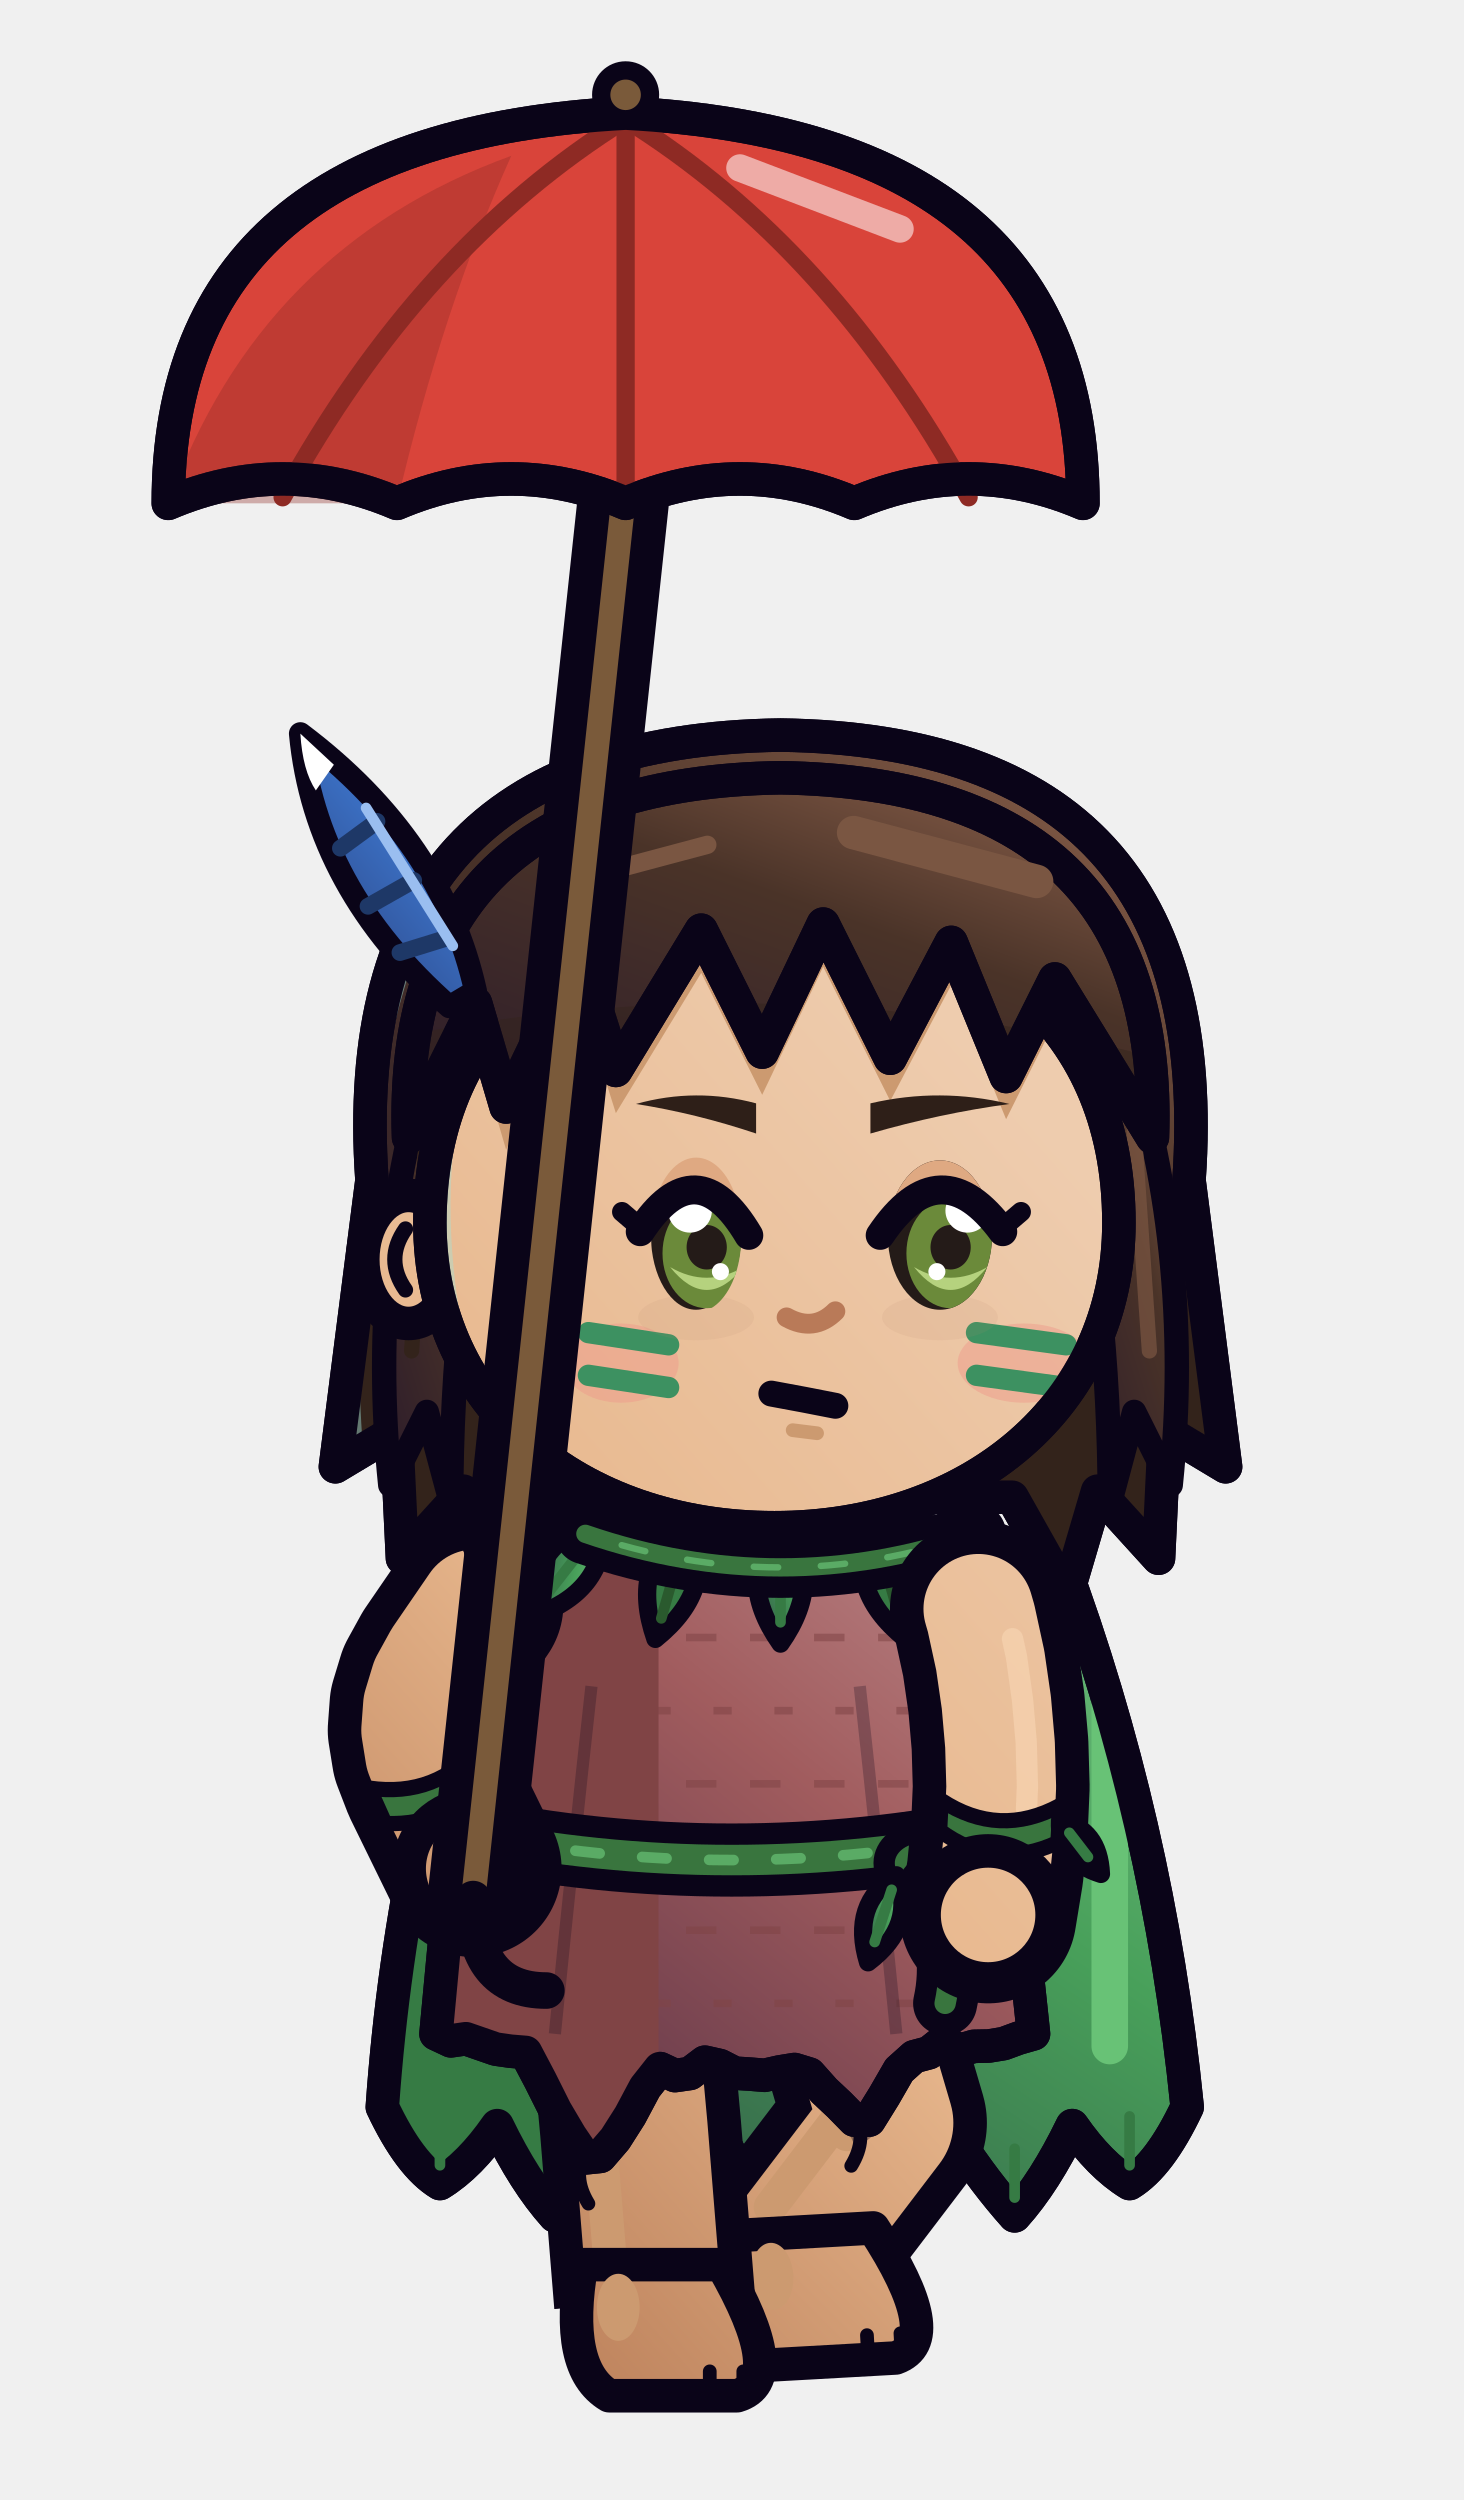
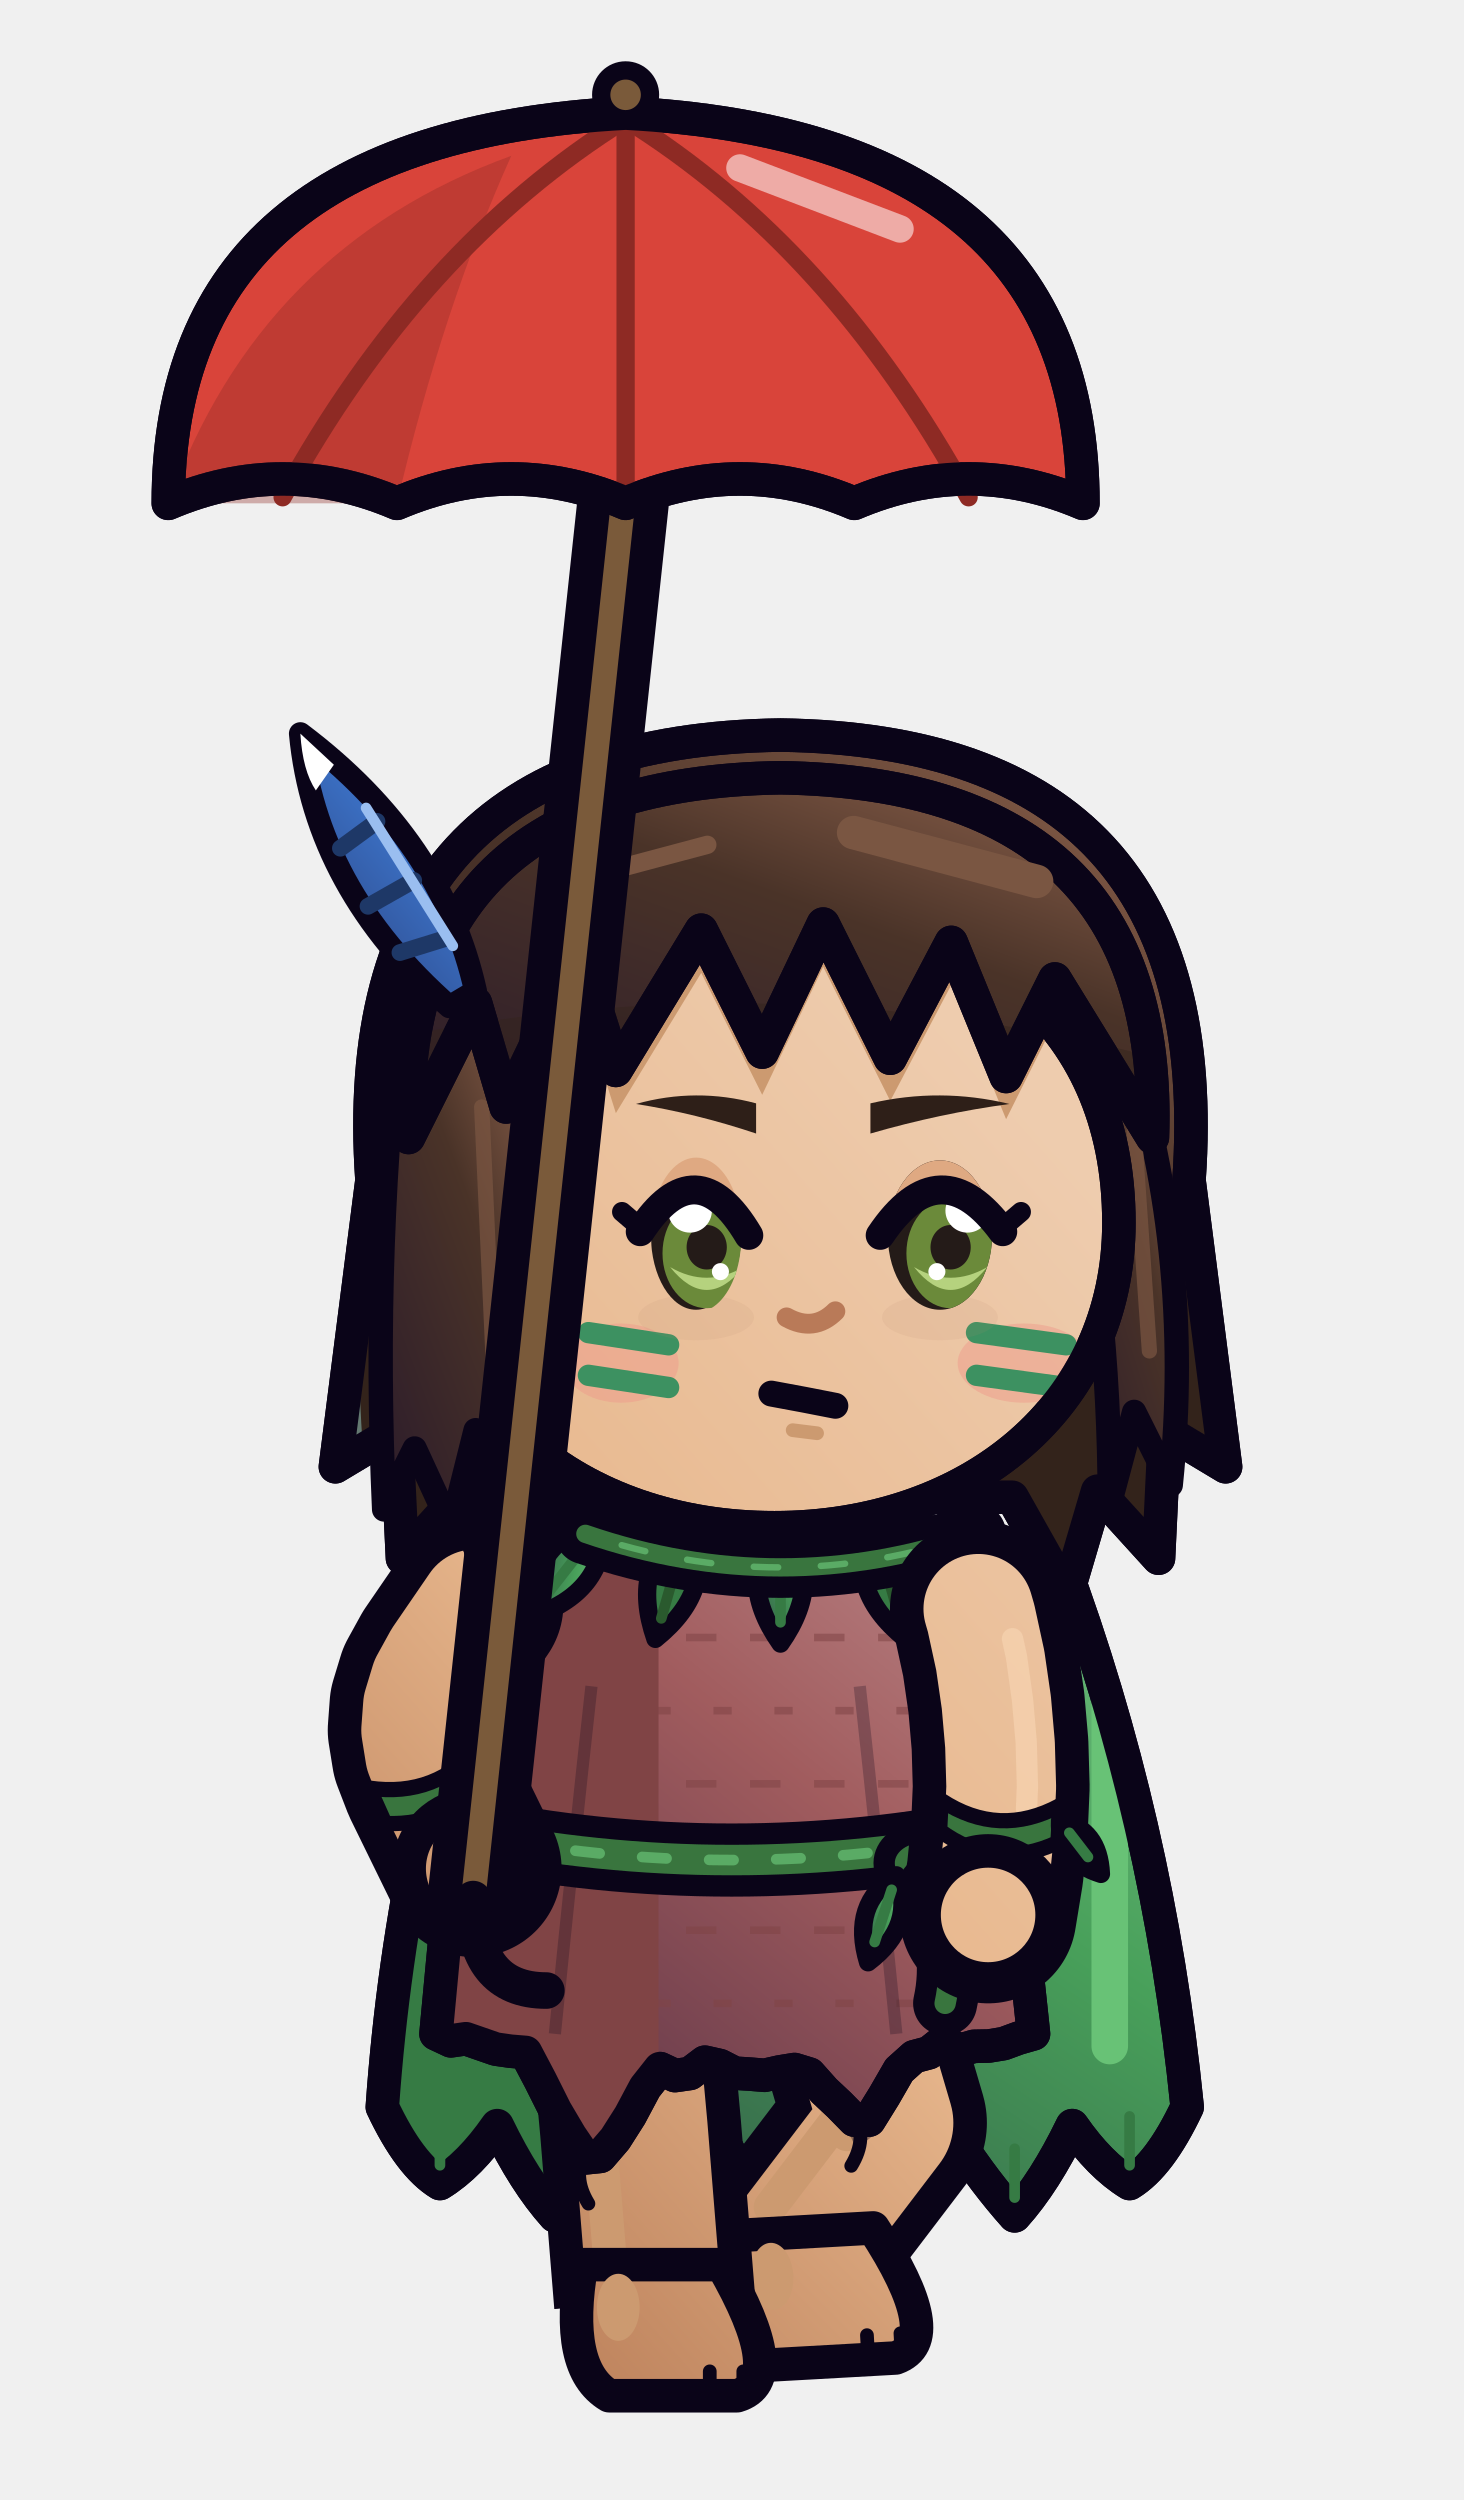
<svg xmlns="http://www.w3.org/2000/svg" width="48" height="82" viewBox="0 -18 48 82">
  <g transform="translate(48 0) scale(-1 1)">
    <defs>
      <linearGradient id="mycaliprsemarche5G0" x1="0" y1="0" x2="0.75" y2="1">
        <stop offset="0" stop-color="#EECCAE" />
        <stop offset="0.45" stop-color="#E8B88E" />
        <stop offset="1" stop-color="#A76642" />
      </linearGradient>
      <linearGradient id="mycaliprsemarche5G0t" gradientUnits="userSpaceOnUse" x1="6" y1="28" x2="42" y2="60">
        <stop offset="0" stop-color="#EECCAE" />
        <stop offset="0.45" stop-color="#E8B88E" />
        <stop offset="1" stop-color="#A76642" />
      </linearGradient>
      <linearGradient id="mycaliprsemarche5G1" x1="0" y1="0" x2="0.75" y2="1">
        <stop offset="0" stop-color="#92654F" />
        <stop offset="0.45" stop-color="#4A3328" />
        <stop offset="1" stop-color="#301F2A" />
      </linearGradient>
      <linearGradient id="mycaliprsemarche5G1t" gradientUnits="userSpaceOnUse" x1="4" y1="2" x2="42" y2="60">
        <stop offset="0" stop-color="#92654F" />
        <stop offset="0.45" stop-color="#4A3328" />
        <stop offset="1" stop-color="#301F2A" />
      </linearGradient>
      <linearGradient id="mycaliprsemarche5G2" x1="0" y1="0" x2="0.75" y2="1">
        <stop offset="0" stop-color="#BC898B" />
        <stop offset="0.45" stop-color="#A15C5E" />
        <stop offset="1" stop-color="#613749" />
      </linearGradient>
      <linearGradient id="mycaliprsemarche5G2t" gradientUnits="userSpaceOnUse" x1="4" y1="2" x2="42" y2="60">
        <stop offset="0" stop-color="#BC898B" />
        <stop offset="0.45" stop-color="#A15C5E" />
        <stop offset="1" stop-color="#613749" />
      </linearGradient>
      <linearGradient id="mycaliprsemarche5G3" x1="0" y1="0" x2="0.75" y2="1">
        <stop offset="0" stop-color="#75C184" />
        <stop offset="0.45" stop-color="#48A05A" />
        <stop offset="1" stop-color="#325B47" />
      </linearGradient>
      <linearGradient id="mycaliprsemarche5G3t" gradientUnits="userSpaceOnUse" x1="4" y1="2" x2="42" y2="60">
        <stop offset="0" stop-color="#75C184" />
        <stop offset="0.45" stop-color="#48A05A" />
        <stop offset="1" stop-color="#325B47" />
      </linearGradient>
      <linearGradient id="mycaliprsemarche5G4" x1="0" y1="0" x2="0.75" y2="1">
        <stop offset="0" stop-color="#7298D5" />
        <stop offset="0.45" stop-color="#3B70C4" />
        <stop offset="1" stop-color="#2B427F" />
      </linearGradient>
      <linearGradient id="mycaliprsemarche5G4t" gradientUnits="userSpaceOnUse" x1="4" y1="2" x2="42" y2="60">
        <stop offset="0" stop-color="#7298D5" />
        <stop offset="0.45" stop-color="#3B70C4" />
        <stop offset="1" stop-color="#2B427F" />
      </linearGradient>
    </defs>
    <g transform="translate(0 -0.29)">
      <g transform="translate(-1.6 0)">
        <path d="M14.8,33.4 Q24,31 33.2,33.4 Q36.4,42 37.06,51.4 Q36.16,53.31 35.17,53.91 Q34.19,53.31 33.29,52.01 Q32.39,53.87 31.4,54.97 Q30.42,53.87 29.52,52.49 Q28.62,54.26 27.63,54.86 Q26.65,54.26 25.75,52.76 Q24.85,54.4 23.86,55.5 Q22.87,54.4 21.97,52.76 Q21.07,54.26 20.09,54.86 Q19.1,54.26 18.2,52.49 Q17.3,53.87 16.32,54.97 Q15.33,53.87 14.43,52.01 Q13.53,53.31 12.55,53.91 Q11.56,53.31 10.66,51.4 Q11.6,42 14.8,33.4 Z" fill="url(#mycaliprsemarche5G3)" stroke="#0A0418" stroke-width="1.1" stroke-linejoin="round" stroke-linecap="round" />
        <clipPath id="mycaliprsemarche5cp">
          <path d="M14.8,33.4 Q24,31 33.2,33.4 Q36.4,42 37.06,51.4 Q36.16,53.31 35.17,53.91 Q34.19,53.31 33.29,52.01 Q32.39,53.87 31.4,54.97 Q30.42,53.87 29.52,52.49 Q28.62,54.26 27.63,54.86 Q26.65,54.26 25.75,52.76 Q24.85,54.4 23.86,55.5 Q22.87,54.4 21.97,52.76 Q21.07,54.26 20.09,54.86 Q19.1,54.26 18.2,52.49 Q17.3,53.87 16.32,54.97 Q15.33,53.87 14.43,52.01 Q13.53,53.31 12.55,53.91 Q11.56,53.31 10.66,51.4 Q11.6,42 14.8,33.4 Z" />
        </clipPath>
        <g clip-path="url(#mycaliprsemarche5cp)">
          <rect x="26.6" y="30" width="14" height="28" fill="#367B44" />
          <rect x="12.6" y="36" width="1.2" height="14" rx="0.6" fill="#68C276" />
        </g>
        <path d="M14.8,33.4 Q24,31 33.2,33.4 Q36.4,42 37.06,51.4 Q36.16,53.31 35.17,53.91 Q34.19,53.31 33.29,52.01 Q32.39,53.87 31.4,54.97 Q30.42,53.87 29.52,52.49 Q28.62,54.26 27.63,54.86 Q26.65,54.26 25.75,52.76 Q24.85,54.4 23.86,55.5 Q22.87,54.4 21.97,52.76 Q21.07,54.26 20.09,54.86 Q19.1,54.26 18.2,52.49 Q17.3,53.87 16.32,54.97 Q15.33,53.87 14.43,52.01 Q13.53,53.31 12.55,53.91 Q11.56,53.31 10.66,51.4 Q11.6,42 14.8,33.4 Z" fill="none" stroke="#0A0418" stroke-width="1.1" stroke-linejoin="round" stroke-linecap="round" />
        <line x1="35.17" y1="51.71" x2="35.17" y2="53.31" stroke="#367B44" stroke-width="0.35" stroke-linecap="round" />
        <line x1="31.4" y1="52.77" x2="31.4" y2="54.37" stroke="#367B44" stroke-width="0.35" stroke-linecap="round" />
        <line x1="27.63" y1="52.66" x2="27.63" y2="54.26" stroke="#367B44" stroke-width="0.35" stroke-linecap="round" />
        <line x1="23.86" y1="53.3" x2="23.86" y2="54.9" stroke="#367B44" stroke-width="0.35" stroke-linecap="round" />
        <line x1="20.09" y1="52.66" x2="20.09" y2="54.26" stroke="#367B44" stroke-width="0.35" stroke-linecap="round" />
        <line x1="16.32" y1="52.77" x2="16.32" y2="54.37" stroke="#367B44" stroke-width="0.35" stroke-linecap="round" />
        <line x1="12.55" y1="51.71" x2="12.55" y2="53.31" stroke="#367B44" stroke-width="0.35" stroke-linecap="round" />
      </g>
      <path d="M20.2,47.6 L18.93,51.92 L22.38,56.45" fill="none" stroke="#0A0418" stroke-width="6.6" stroke-linejoin="round" />
      <path d="M20.2,47.6 L18.93,51.92 L22.38,56.45" fill="none" stroke="url(#mycaliprsemarche5G0t)" stroke-width="4.4" stroke-linejoin="round" />
      <path d="M21.5,48.58 L20.22,52.3 L20,51.1 L22.73,54.68" fill="none" stroke="#CC9A70" stroke-width="1.1" stroke-linejoin="round" stroke-linecap="round" />
      <path d="M20.03,51.42 Q18.73,51.92 20.03,52.52" fill="none" stroke="#0A0418" stroke-width="0.4" opacity=".35" />
      <g transform="rotate(3.2 18.41 59.82)">
        <path d="M19.11,55.32 L23.71,55.32 Q24.31,58.72 22.81,59.62 L18.61,59.62 Q16.91,59.12 19.11,55.32 Z" fill="url(#mycaliprsemarche5G0t)" stroke="#0A0418" stroke-width="1.1" stroke-linejoin="round" stroke-linecap="round" />
        <ellipse cx="22.51" cy="56.72" rx="0.7" ry="1.1" fill="#CC9A70" stroke="none" />
        <line x1="18.41" y1="58.82" x2="18.41" y2="59.42" stroke="#0A0418" stroke-width="0.45" stroke-linecap="round" />
        <line x1="19.51" y1="58.82" x2="19.51" y2="59.42" stroke="#0A0418" stroke-width="0.45" stroke-linecap="round" />
      </g>
      <path d="M27.4,47.6 L26.99,52.08 L26.53,57.76" fill="none" stroke="#0A0418" stroke-width="6.6" stroke-linejoin="round" />
      <path d="M27.4,47.6 L26.99,52.08 L26.53,57.76" fill="none" stroke="url(#mycaliprsemarche5G0t)" stroke-width="4.4" stroke-linejoin="round" />
      <path d="M28.74,48.32 L28.34,52.2 L28.34,52.19 L27.97,56.68" fill="none" stroke="#CC9A70" stroke-width="1.1" stroke-linejoin="round" stroke-linecap="round" />
      <path d="M24.32,56.57 L28.92,56.57 Q29.52,59.97 28.02,60.87 L23.82,60.87 Q22.12,60.37 24.32,56.57 Z" fill="url(#mycaliprsemarche5G0t)" stroke="#0A0418" stroke-width="1.1" stroke-linejoin="round" stroke-linecap="round" />
      <ellipse cx="27.72" cy="57.97" rx="0.7" ry="1.1" fill="#CC9A70" stroke="none" />
      <line x1="23.62" y1="60.07" x2="23.62" y2="60.67" stroke="#0A0418" stroke-width="0.45" stroke-linecap="round" />
      <line x1="24.72" y1="60.07" x2="24.72" y2="60.67" stroke="#0A0418" stroke-width="0.45" stroke-linecap="round" />
      <path d="M15.8,33 Q24,30.6 32.2,33 L33.7,49 L33.21,49.23 L32.72,49.16 L32.23,49.33 L31.74,49.5 L31.25,49.57 L30.76,49.61 L30.27,50.54 L29.78,51.52 L29.29,52.35 L28.8,53.07 L28.31,53.02 L27.82,52.45 L27.33,51.68 L26.84,50.76 L26.35,50.14 L25.86,50.37 L25.37,50.3 L24.88,49.93 L24.39,50.04 L23.9,50.29 L23.41,50.32 L22.92,50.36 L22.43,50.25 L21.94,50.17 L21.45,50.32 L20.96,50.87 L20.47,51.33 L19.98,51.83 L19.49,51.83 L19,51.04 L18.51,50.19 L18.02,49.75 L17.53,49.62 L17.04,49.23 L16.55,49.55 L16.06,49.41 L15.57,49.4 L15.08,49.32 L14.59,49.14 L14.1,49 Z" fill="url(#mycaliprsemarche5G2)" stroke="#0A0418" stroke-width="1.1" stroke-linejoin="round" stroke-linecap="round" />
      <clipPath id="mycaliprsemarche5t">
        <path d="M15.8,33 Q24,30.6 32.2,33 L33.7,49 L33.21,49.23 L32.72,49.16 L32.23,49.33 L31.74,49.5 L31.25,49.57 L30.76,49.61 L30.27,50.54 L29.78,51.52 L29.29,52.35 L28.8,53.07 L28.31,53.02 L27.82,52.45 L27.33,51.68 L26.84,50.76 L26.35,50.14 L25.86,50.37 L25.37,50.3 L24.88,49.93 L24.39,50.04 L23.9,50.29 L23.41,50.32 L22.92,50.36 L22.43,50.25 L21.94,50.17 L21.45,50.32 L20.96,50.87 L20.47,51.33 L19.98,51.83 L19.49,51.83 L19,51.04 L18.51,50.19 L18.02,49.75 L17.53,49.62 L17.04,49.23 L16.55,49.55 L16.06,49.41 L15.57,49.4 L15.08,49.32 L14.59,49.14 L14.1,49 Z" />
      </clipPath>
      <g clip-path="url(#mycaliprsemarche5t)">
        <path d="M14,36 L34,36" stroke="#804445" stroke-width="0.25" stroke-dasharray="1 1.1" opacity=".55" />
        <path d="M14,38.4 L34,38.4" stroke="#804445" stroke-width="0.25" stroke-dasharray=".6 1.4" opacity=".55" />
        <path d="M14,40.8 L34,40.8" stroke="#804445" stroke-width="0.25" stroke-dasharray="1 1.1" opacity=".55" />
        <path d="M14,43.2 L34,43.2" stroke="#804445" stroke-width="0.25" stroke-dasharray=".6 1.4" opacity=".55" />
        <path d="M14,45.6 L34,45.6" stroke="#804445" stroke-width="0.25" stroke-dasharray="1 1.1" opacity=".55" />
        <path d="M14,48 L34,48" stroke="#804445" stroke-width="0.25" stroke-dasharray=".6 1.4" opacity=".55" />
        <rect x="26.4" y="30" width="9" height="24" fill="#804445" />
        <rect x="16.6" y="36" width="1.2" height="11" rx="0.6" fill="#BB7B7C" />
        <path d="M19.8,37.6 Q19.2,43 18.6,49 M28.6,37.6 Q29.2,43 29.8,49" fill="none" stroke="#0A0418" stroke-width="0.4" opacity=".25" />
      </g>
      <path d="M15.8,33 Q24,30.6 32.2,33 L33.7,49 L33.21,49.23 L32.72,49.16 L32.23,49.33 L31.74,49.5 L31.25,49.57 L30.76,49.61 L30.27,50.54 L29.78,51.52 L29.29,52.35 L28.8,53.07 L28.31,53.02 L27.82,52.45 L27.33,51.68 L26.84,50.76 L26.35,50.14 L25.86,50.37 L25.37,50.3 L24.88,49.93 L24.39,50.04 L23.9,50.29 L23.41,50.32 L22.92,50.36 L22.43,50.25 L21.94,50.17 L21.45,50.32 L20.96,50.87 L20.47,51.33 L19.98,51.83 L19.49,51.83 L19,51.04 L18.51,50.19 L18.02,49.75 L17.53,49.62 L17.04,49.23 L16.55,49.55 L16.06,49.41 L15.57,49.4 L15.08,49.32 L14.59,49.14 L14.1,49 Z" fill="none" stroke="#0A0418" stroke-width="1.1" stroke-linejoin="round" stroke-linecap="round" />
      <path d="M28.8,52.87 q0.45,0.8 -0.1,1.7" fill="none" stroke="#0A0418" stroke-width=".45" stroke-linecap="round" />
      <path d="M19.98,51.63 q-0.45,0.8 0.1,1.7" fill="none" stroke="#0A0418" stroke-width=".45" stroke-linecap="round" />
      <path d="M15.2,42.4 Q24,44.2 32.8,42.4" fill="none" stroke="#0A0418" stroke-width="2.4" stroke-linecap="round" stroke-linejoin="round" />
      <path d="M15.2,42.4 Q24,44.2 32.8,42.4" fill="none" stroke="#39753E" stroke-width="1" stroke-linecap="round" stroke-linejoin="round" />
      <path d="M15.2,42.4 Q24,44.2 32.8,42.4" fill="none" stroke="#68C276" stroke-width="0.35" stroke-linecap="round" stroke-dasharray=".8 1.4" opacity=".7" />
      <ellipse cx="17.8" cy="43.4" rx="1.2" ry="1" fill="#39753E" stroke="#0A0418" stroke-width="0.7" stroke-linejoin="round" stroke-linecap="round" />
      <path d="M17.5,44.2 Q16.6,46.2 17,48" fill="none" stroke="#0A0418" stroke-width="2.1" stroke-linecap="round" stroke-linejoin="round" />
      <path d="M17.5,44.2 Q16.6,46.2 17,48" fill="none" stroke="#39753E" stroke-width="0.7" stroke-linecap="round" stroke-linejoin="round" />
      <path d="M17.5,44.2 Q16.6,46.2 17,48" fill="none" stroke="#68C276" stroke-width="0.24" stroke-linecap="round" stroke-dasharray=".8 1.4" opacity=".7" />
      <g transform="translate(18.6 43.8) rotate(-18)">
        <path d="M0,0 Q1.15,1.35 0,3 Q-1.15,1.35 0,0 Z" fill="url(#mycaliprsemarche5G3)" stroke="#0A0418" stroke-width="0.6" stroke-linejoin="round" stroke-linecap="round" />
        <line x1="0" y1="0.5" x2="0" y2="2.3" stroke="#367B44" stroke-width="0.35" stroke-linecap="round" />
      </g>
      <g transform="translate(17.4 44) rotate(22)">
        <path d="M0,0 Q1,1.17 0,2.6 Q-1,1.17 0,0 Z" fill="#68C276" stroke="#0A0418" stroke-width="0.6" stroke-linejoin="round" stroke-linecap="round" />
        <line x1="0" y1="0.5" x2="0" y2="1.9" stroke="#367B44" stroke-width="0.35" stroke-linecap="round" />
      </g>
      <ellipse cx="22.6" cy="33.6" rx="3.74" ry="1.1" fill="rgba(0,0,0,.13)" stroke="none" />
      <path d="M32.42,34.91 L33.62,36.66 L34.05,37.44 L34.29,38.23 L34.35,39.04 L34.22,39.85 L33.9,40.68 L32.48,43.58" fill="none" stroke="#0A0418" stroke-width="5.8" stroke-linecap="round" stroke-linejoin="round" />
      <path d="M32.42,34.91 L33.62,36.66 L34.05,37.44 L34.29,38.23 L34.35,39.04 L34.22,39.85 L33.9,40.68 L32.48,43.58" fill="none" stroke="url(#mycaliprsemarche5G0t)" stroke-width="3.6" stroke-linecap="round" stroke-linejoin="round" />
      <path d="M32.25,39.54 Q33.68,41.26 35.89,40.94 L35.37,42.1 Q33.16,42.19 31.87,40.39 Z" fill="#39753E" stroke="#0A0418" stroke-width="0.5" stroke-linejoin="round" />
      <g transform="translate(32.11 39.84) rotate(-13.91)">
        <path d="M0,0 Q0.85,0.99 0,2.2 Q-0.85,0.99 0,0 Z" fill="url(#mycaliprsemarche5G3)" stroke="#0A0418" stroke-width="0.6" stroke-linejoin="round" stroke-linecap="round" />
        <line x1="0" y1="0.5" x2="0" y2="1.5" stroke="#367B44" stroke-width="0.35" stroke-linecap="round" />
      </g>
      <ellipse cx="32.48" cy="43.58" rx="2.1" ry="2.1" fill="url(#mycaliprsemarche5G0t)" stroke="#0A0418" stroke-width="1.1" stroke-linejoin="round" stroke-linecap="round" />
      <g transform="translate(16.6 32.2) rotate(38)">
        <path d="M0,0 Q1.55,1.8 0,4 Q-1.55,1.8 0,0 Z" fill="url(#mycaliprsemarche5G3)" stroke="#0A0418" stroke-width="0.6" stroke-linejoin="round" stroke-linecap="round" />
        <line x1="0" y1="0.5" x2="0" y2="3.3" stroke="#367B44" stroke-width="0.35" stroke-linecap="round" />
      </g>
      <g transform="translate(19.4 32.2) rotate(16)">
        <path d="M0,0 Q1.55,1.8 0,4 Q-1.55,1.8 0,0 Z" fill="#367B44" stroke="#0A0418" stroke-width="0.6" stroke-linejoin="round" stroke-linecap="round" />
        <line x1="0" y1="0.5" x2="0" y2="3.3" stroke="#2A5A2E" stroke-width="0.35" stroke-linecap="round" />
      </g>
      <g transform="translate(22.4 32.2) rotate(0)">
        <path d="M0,0 Q1.55,1.8 0,4 Q-1.55,1.8 0,0 Z" fill="url(#mycaliprsemarche5G3)" stroke="#0A0418" stroke-width="0.6" stroke-linejoin="round" stroke-linecap="round" />
        <line x1="0" y1="0.5" x2="0" y2="3.3" stroke="#367B44" stroke-width="0.35" stroke-linecap="round" />
      </g>
      <g transform="translate(25.4 32.2) rotate(-16)">
        <path d="M0,0 Q1.55,1.8 0,4 Q-1.55,1.8 0,0 Z" fill="#367B44" stroke="#0A0418" stroke-width="0.6" stroke-linejoin="round" stroke-linecap="round" />
        <line x1="0" y1="0.5" x2="0" y2="3.3" stroke="#2A5A2E" stroke-width="0.35" stroke-linecap="round" />
      </g>
      <g transform="translate(28.2 32.2) rotate(-38)">
        <path d="M0,0 Q1.55,1.8 0,4 Q-1.55,1.8 0,0 Z" fill="url(#mycaliprsemarche5G3)" stroke="#0A0418" stroke-width="0.6" stroke-linejoin="round" stroke-linecap="round" />
        <line x1="0" y1="0.5" x2="0" y2="3.3" stroke="#367B44" stroke-width="0.35" stroke-linecap="round" />
      </g>
      <path d="M16,32.6 Q22.4,34.8 28.8,32.6" fill="none" stroke="#0A0418" stroke-width="2" stroke-linecap="round" stroke-linejoin="round" />
      <path d="M16,32.6 Q22.4,34.8 28.8,32.6" fill="none" stroke="#39753E" stroke-width="0.6" stroke-linecap="round" stroke-linejoin="round" />
      <path d="M16,32.6 Q22.4,34.8 28.8,32.6" fill="none" stroke="#68C276" stroke-width="0.21" stroke-linecap="round" stroke-dasharray=".8 1.4" opacity=".7" />
      <path d="M15.91,35.06 L15.82,35.37 L15.52,36.75 L15.32,38.13 L15.2,39.51 L15.16,40.9 L15.22,42.3 L15.36,43.7 L15.59,45.1" fill="none" stroke="#0A0418" stroke-width="5.8" stroke-linecap="round" stroke-linejoin="round" />
      <path d="M15.91,35.06 L15.82,35.37 L15.52,36.75 L15.32,38.13 L15.2,39.51 L15.16,40.9 L15.22,42.3 L15.36,43.7 L15.59,45.1" fill="none" stroke="url(#mycaliprsemarche5G0t)" stroke-width="3.6" stroke-linecap="round" stroke-linejoin="round" />
      <path d="M14.79,36.04 L14.66,36.63 L14.46,38.06 L14.34,39.44 L14.3,40.88 L14.33,41.62" fill="none" stroke="#F6D3B0" stroke-width="0.7" stroke-linecap="round" stroke-linejoin="round" opacity=".7" />
      <path d="M13.23,41.51 Q15.23,42.59 17.13,41.34 L17.18,42.33 Q15.36,43.68 13.3,42.72 Z" fill="#39753E" stroke="#0A0418" stroke-width="0.5" stroke-linejoin="round" />
      <g transform="translate(13.23 42.01) rotate(37.55)">
        <path d="M0,0 Q0.85,0.99 0,2.2 Q-0.85,0.99 0,0 Z" fill="url(#mycaliprsemarche5G3)" stroke="#0A0418" stroke-width="0.6" stroke-linejoin="round" stroke-linecap="round" />
        <line x1="0" y1="0.5" x2="0" y2="1.5" stroke="#367B44" stroke-width="0.35" stroke-linecap="round" />
      </g>
      <ellipse cx="15.59" cy="45.1" rx="2.1" ry="2.1" fill="url(#mycaliprsemarche5G0t)" stroke="#0A0418" stroke-width="1.1" stroke-linejoin="round" stroke-linecap="round" />
      <path d="M9,21 Q8,6.6 22.4,6.4 Q36.8,6.6 35.8,21 L37,30.4 L35,29.2 L34.8,33.4 L32.8,31.2 L31.8,34.6 L30,31.4 L14.8,31.4 L13,34.6 L12,31.2 L10,33.4 L9.8,29.2 L7.8,30.4 Z" fill="url(#mycaliprsemarche5G1)" stroke="#0A0418" stroke-width="1.1" stroke-linejoin="round" stroke-linecap="round" />
      <clipPath id="mycaliprsemarche5seneutreh">
        <path d="M9,21 Q8,6.6 22.4,6.4 Q36.8,6.6 35.8,21 L37,30.4 L35,29.2 L34.8,33.4 L32.8,31.2 L31.8,34.6 L30,31.4 L14.8,31.4 L13,34.6 L12,31.2 L10,33.4 L9.8,29.2 L7.8,30.4 Z" />
      </clipPath>
      <g clip-path="url(#mycaliprsemarche5seneutreh)">
        <rect x="8" y="24" width="34" height="12" fill="#33231B" />
        <path d="M33.8,12 Q37,20 36,31 L41,31 L41,12 Z" fill="#9FE3DA" opacity=".45" />
      </g>
      <path d="M9,21 Q8,6.6 22.4,6.4 Q36.8,6.6 35.8,21 L37,30.4 L35,29.2 L34.8,33.4 L32.8,31.2 L31.8,34.6 L30,31.4 L14.8,31.4 L13,34.6 L12,31.2 L10,33.4 L9.8,29.2 L7.8,30.4 Z" fill="none" stroke="#0A0418" stroke-width="1.1" stroke-linejoin="round" stroke-linecap="round" />
      <path d="M11.2,16 Q8.8,23.2 9.6,31 L10.8,28.6 L11.6,31.6 Q11.6,24.8 13,18.4 Z" fill="url(#mycaliprsemarche5G1)" stroke="#0A0418" stroke-width="0.8" stroke-linejoin="round" stroke-linecap="round" />
      <path d="M33.6,16 Q36,23.2 35.2,31 L34,28.6 L33.2,31.6 Q33.2,24.8 31.8,18.4 Z" fill="url(#mycaliprsemarche5G1)" stroke="#0A0418" stroke-width="0.8" stroke-linejoin="round" stroke-linecap="round" />
      <line x1="10.8" y1="19.4" x2="10.3" y2="26.6" stroke="#7A5642" stroke-width="0.5" stroke-linecap="round" opacity=".7" />
      <line x1="34" y1="19.4" x2="34.5" y2="26.6" stroke="#33231B" stroke-width="0.5" stroke-linecap="round" />
      <ellipse cx="34.6" cy="23.6" rx="1.5" ry="2.1" fill="url(#mycaliprsemarche5G0t)" stroke="#0A0418" stroke-width="1.1" stroke-linejoin="round" stroke-linecap="round" />
      <path d="M34.7,22.6 Q35.4,23.6 34.7,24.6" fill="none" stroke="#0A0418" stroke-width="0.5" stroke-linejoin="round" stroke-linecap="round" />
      <path d="M11.3,22.4 C11.3,15.6 16.3,12.2 22.6,12.2 C28.9,12.2 33.9,15.6 33.9,22.4 C33.9,28.4 29,32.4 22.6,32.4 C16.2,32.4 11.3,28.4 11.3,22.4 Z" fill="url(#mycaliprsemarche5G0t)" stroke="#0A0418" stroke-width="1.1" stroke-linejoin="round" stroke-linecap="round" />
      <clipPath id="mycaliprsemarche5seneutref">
        <path d="M11.3,22.4 C11.3,15.6 16.3,12.2 22.6,12.2 C28.9,12.2 33.9,15.6 33.9,22.4 C33.9,28.4 29,32.4 22.6,32.4 C16.2,32.4 11.3,28.4 11.3,22.4 Z" />
      </clipPath>
      <g clip-path="url(#mycaliprsemarche5seneutref)">
        <path d="M10.2,19.6 Q9.8,8 22.4,7.8 Q35,8 34.6,19.6 L32.4,15.2 L31.4,18.6 L29,13.6 L27.8,17.4 L25,12.8 L23,16.8 L21,12.6 L18.8,17 L16.8,13.2 L15,17.6 L13.4,14.4 Z" fill="#CC9A70" transform="translate(0 1.4)" />
        <g transform="translate(-1.6 0)">
          <path d="M33.4,14.6 Q36.6,22.4 32.6,31.8 L37,31.8 L37,14.6 Z" fill="#9FE3DA" opacity=".4" />
        </g>
        <ellipse cx="14.41" cy="27" rx="2.18" ry="1.3" fill="#EE9C8C" stroke="none" opacity=".5" />
        <ellipse cx="27.63" cy="27" rx="1.89" ry="1.3" fill="#EE9C8C" stroke="none" opacity=".5" />
        <line x1="13.03" y1="26.4" x2="15.97" y2="26" stroke="#3D9161" stroke-width="0.7" stroke-linecap="round" />
        <line x1="13.03" y1="27.8" x2="15.97" y2="27.4" stroke="#3D9161" stroke-width="0.7" stroke-linecap="round" />
        <line x1="26.07" y1="26.4" x2="28.7" y2="26" stroke="#3D9161" stroke-width="0.7" stroke-linecap="round" />
        <line x1="26.07" y1="27.8" x2="28.7" y2="27.4" stroke="#3D9161" stroke-width="0.7" stroke-linecap="round" />
      </g>
      <path d="M11.3,22.4 C11.3,15.6 16.3,12.2 22.6,12.2 C28.9,12.2 33.9,15.6 33.9,22.4 C33.9,28.4 29,32.4 22.6,32.4 C16.2,32.4 11.3,28.4 11.3,22.4 Z" fill="none" stroke="#0A0418" stroke-width="1.1" stroke-linejoin="round" stroke-linecap="round" />
+       <path d="M31.2,15.6 Q30,23.4 31,31.6 L32.4,29.2 L33.2,32.4 L34.4,29.8 L35.4,31.8 Q35.8,23 34.8,14.8 Z" fill="url(#mycaliprsemarche5G1)" stroke="#0A0418" stroke-width="0.8" stroke-linejoin="round" stroke-linecap="round" />
+       <line x1="32.2" y1="18.6" x2="31.8" y2="27.4" stroke="#7A5642" stroke-width="0.5" stroke-linecap="round" opacity=".7" />
      <path d="M10.2,19.6 Q9.8,8 22.4,7.8 Q35,8 34.6,19.6 L32.4,15.2 L31.4,18.6 L29,13.6 L27.8,17.4 L25,12.8 L23,16.8 L21,12.6 L18.8,17 L16.8,13.2 L15,17.6 L13.4,14.4 Z" fill="url(#mycaliprsemarche5G1)" stroke="#0A0418" stroke-width="1.1" stroke-linejoin="round" stroke-linecap="round" />
      <clipPath id="mycaliprsemarche5seneutrefr">
        <path d="M10.2,19.6 Q9.8,8 22.4,7.8 Q35,8 34.6,19.6 L32.4,15.2 L31.4,18.6 L29,13.6 L27.8,17.4 L25,12.8 L23,16.8 L21,12.6 L18.8,17 L16.8,13.2 L15,17.6 L13.4,14.4 Z" />
      </clipPath>
      <g clip-path="url(#mycaliprsemarche5seneutrefr)">
        <path d="M10,17 Q24,13.4 38,17 L38,21 L10,21 Z" fill="#33231B" opacity=".45" />
      </g>
      <path d="M10.2,19.6 Q9.8,8 22.4,7.8 Q35,8 34.6,19.6 L32.4,15.2 L31.4,18.6 L29,13.6 L27.8,17.4 L25,12.8 L23,16.8 L21,12.6 L18.8,17 L16.8,13.2 L15,17.6 L13.4,14.4 Z" fill="none" stroke="#0A0418" stroke-width="1.1" stroke-linejoin="round" stroke-linecap="round" />
      <line x1="14" y1="11.2" x2="20" y2="9.6" stroke="#7A5642" stroke-width="1.1" stroke-linecap="round" />
      <line x1="24.8" y1="10" x2="27.8" y2="10.8" stroke="#7A5642" stroke-width="0.6" stroke-linecap="round" />
      <g transform="translate(32.4 14.8) rotate(-6) scale(1 1)">
        <path d="M0,0 Q1.6,-4.8 6.6,-7.8 Q5.6,-2.8 0.8,0.6 Z" fill="url(#mycaliprsemarche5G4)" stroke="#0A0418" stroke-width="0.75" stroke-linejoin="round" stroke-linecap="round" />
        <line x1="1.2" y1="-1.6" x2="2.6" y2="-1" stroke="#1E3867" stroke-width="0.55" stroke-linecap="round" />
        <line x1="2.4" y1="-3.4" x2="3.8" y2="-2.4" stroke="#1E3867" stroke-width="0.55" stroke-linecap="round" />
        <line x1="3.8" y1="-5.2" x2="4.9" y2="-4.2" stroke="#1E3867" stroke-width="0.55" stroke-linecap="round" />
        <line x1="0.9" y1="-1.4" x2="4.2" y2="-5.6" stroke="#9ABEF0" stroke-width="0.35" stroke-linecap="round" />
        <path d="M5.4,-6.9 Q6.2,-7.5 6.6,-7.8 Q6.4,-6.6 5.9,-6 Z" fill="#FFFFFF" stroke="none" />
      </g>
      <path d="M20.6,25.3 Q21.3,26 22.2,25.5" fill="none" stroke="#B97A58" stroke-width="0.65" stroke-linejoin="round" stroke-linecap="round" />
      <path d="M20.6,28.4 Q21.6,28.2 22.7,28" fill="none" stroke="#0A0418" stroke-width="0.85" stroke-linejoin="round" stroke-linecap="round" />
      <line x1="21.2" y1="29.3" x2="22" y2="29.2" stroke="#CC9A70" stroke-width="0.45" stroke-linecap="round" />
      <path d="M19.45,18.48 Q17.17,17.95 14.89,18.5 Q17.17,18.81 19.45,19.47 Z" fill="#2E1F18" stroke="none" />
      <path d="M23.2,18.48 Q25.17,17.95 27.14,18.5 Q25.17,18.81 23.2,19.47 Z" fill="#2E1F18" stroke="none" />
      <ellipse cx="17.17" cy="25.5" rx="1.9" ry="0.75" fill="#B9856E" stroke="none" opacity="0.11" />
      <clipPath id="mycaliprsemarche5seneutree0">
        <path d="M15.46,22.8 a1.71,2.45 0 1,0 3.42,0 a1.71,2.45 0 1,0 -3.42,0 Z" />
      </clipPath>
      <g clip-path="url(#mycaliprsemarche5seneutree0)">
        <ellipse cx="17.17" cy="22.8" rx="1.71" ry="2.45" fill="#241B18" stroke="none" />
        <ellipse cx="16.82" cy="23.4" rx="1.45" ry="1.8" fill="#6B8A3A" stroke="none" />
        <path d="M15.62,23.85 Q16.82,25.35 18.02,23.85 Q16.82,24.55 15.62,23.85 Z" fill="#B5D27E" stroke="none" />
        <ellipse cx="16.82" cy="23.2" rx="0.66" ry="0.73" fill="#241B18" stroke="none" />
        <ellipse cx="16.27" cy="22" rx="0.72" ry="0.72" fill="#FFFFFF" stroke="none" />
        <ellipse cx="17.27" cy="24" rx="0.28" ry="0.28" fill="#FFFFFF" stroke="none" />
        <path d="M15.11,22.69 Q17.17,19.89 19.13,22.81 L19.13,18.35 L15.11,18.35 Z" fill="#DFA982" stroke="none" />
      </g>
      <path d="M15.11,22.69 Q17.17,19.89 19.13,22.81" fill="none" stroke="#0A0418" stroke-width="0.95" stroke-linejoin="round" stroke-linecap="round" />
      <path d="M15.21,22.64 l-0.7,-0.6" fill="none" stroke="#0A0418" stroke-width="0.65" stroke-linejoin="round" stroke-linecap="round" />
      <ellipse cx="25.17" cy="25.5" rx="1.9" ry="0.75" fill="#B9856E" stroke="none" opacity="0.11" />
      <clipPath id="mycaliprsemarche5seneutree1">
        <path d="M23.69,22.8 a1.476,2.45 0 1,0 2.95,0 a1.476,2.45 0 1,0 -2.95,0 Z" />
      </clipPath>
      <g clip-path="url(#mycaliprsemarche5seneutree1)">
        <ellipse cx="25.17" cy="22.8" rx="1.48" ry="2.45" fill="#241B18" stroke="none" />
        <ellipse cx="24.82" cy="23.4" rx="1.45" ry="1.8" fill="#6B8A3A" stroke="none" />
        <path d="M23.62,23.85 Q24.82,25.35 26.02,23.85 Q24.82,24.55 23.62,23.85 Z" fill="#B5D27E" stroke="none" />
        <ellipse cx="24.82" cy="23.2" rx="0.66" ry="0.73" fill="#241B18" stroke="none" />
        <ellipse cx="25.37" cy="22" rx="0.72" ry="0.72" fill="#FFFFFF" stroke="none" />
        <ellipse cx="24.37" cy="24" rx="0.28" ry="0.28" fill="#FFFFFF" stroke="none" />
        <path d="M27,22.69 Q25.17,19.89 23.44,22.81 L23.44,18.35 L27,18.35 Z" fill="#DFA982" stroke="none" />
      </g>
      <path d="M27,22.69 Q25.17,19.89 23.44,22.81" fill="none" stroke="#0A0418" stroke-width="0.95" stroke-linejoin="round" stroke-linecap="round" />
      <path d="M26.9,22.64 l0.7,-0.6" fill="none" stroke="#0A0418" stroke-width="0.65" stroke-linejoin="round" stroke-linecap="round" />
      <line x1="32.48" y1="44.58" x2="27.48" y2="-2" stroke="#0A0418" stroke-width="3" stroke-linecap="round" />
      <line x1="32.48" y1="44.58" x2="27.48" y2="-2" stroke="#7A5A3A" stroke-width="0.8" stroke-linecap="round" />
      <path d="M32.48,44.58 q0,3 -2.4,3" fill="none" stroke="#0A0418" stroke-width="1.2" stroke-linejoin="round" stroke-linecap="round" />
      <path d="M12.48,-1.2 Q12.48,-13.2 27.48,-14 Q42.48,-13.2 42.48,-1.2 Q38.73,-2.8 34.98,-1.2 Q31.23,-2.8 27.48,-1.2 Q23.73,-2.8 19.98,-1.2 Q16.23,-2.8 12.48,-1.2 Z" fill="#D9443A" stroke="#0A0418" stroke-width="1.1" stroke-linejoin="round" stroke-linecap="round" />
      <path d="M31.23,-12.6 Q39.48,-9.6 42.48,-1.2 L34.98,-1.2 Q33.48,-7.6 31.23,-12.6 Z" fill="#8E2A24" opacity="0.35" />
      <path d="M27.48,-13.8 Q20.73,-9.6 16.23,-1.4" fill="none" stroke="#8E2A24" stroke-width="0.6" stroke-linecap="round" />
      <path d="M27.48,-13.8 Q27.48,-9.6 27.48,-1.4" fill="none" stroke="#8E2A24" stroke-width="0.6" stroke-linecap="round" />
      <path d="M27.48,-13.8 Q34.23,-9.6 38.73,-1.4" fill="none" stroke="#8E2A24" stroke-width="0.6" stroke-linecap="round" />
      <path d="M12.48,-1.2 Q12.48,-13.2 27.48,-14 Q42.48,-13.2 42.48,-1.2 Q38.73,-2.8 34.98,-1.2 Q31.23,-2.8 27.48,-1.2 Q23.73,-2.8 19.98,-1.2 Q16.23,-2.8 12.48,-1.2 Z" fill="none" stroke="#0A0418" stroke-width="1.1" stroke-linejoin="round" stroke-linecap="round" />
      <ellipse cx="27.48" cy="-14.6" rx="0.8" ry="0.8" fill="#7A5A3A" stroke="#0A0418" stroke-width="0.6" stroke-linejoin="round" stroke-linecap="round" />
      <line x1="18.48" y1="-10.2" x2="23.73" y2="-12.2" stroke="rgba(255,255,255,.55)" stroke-width="0.9" stroke-linecap="round" />
    </g>
  </g>
</svg>
